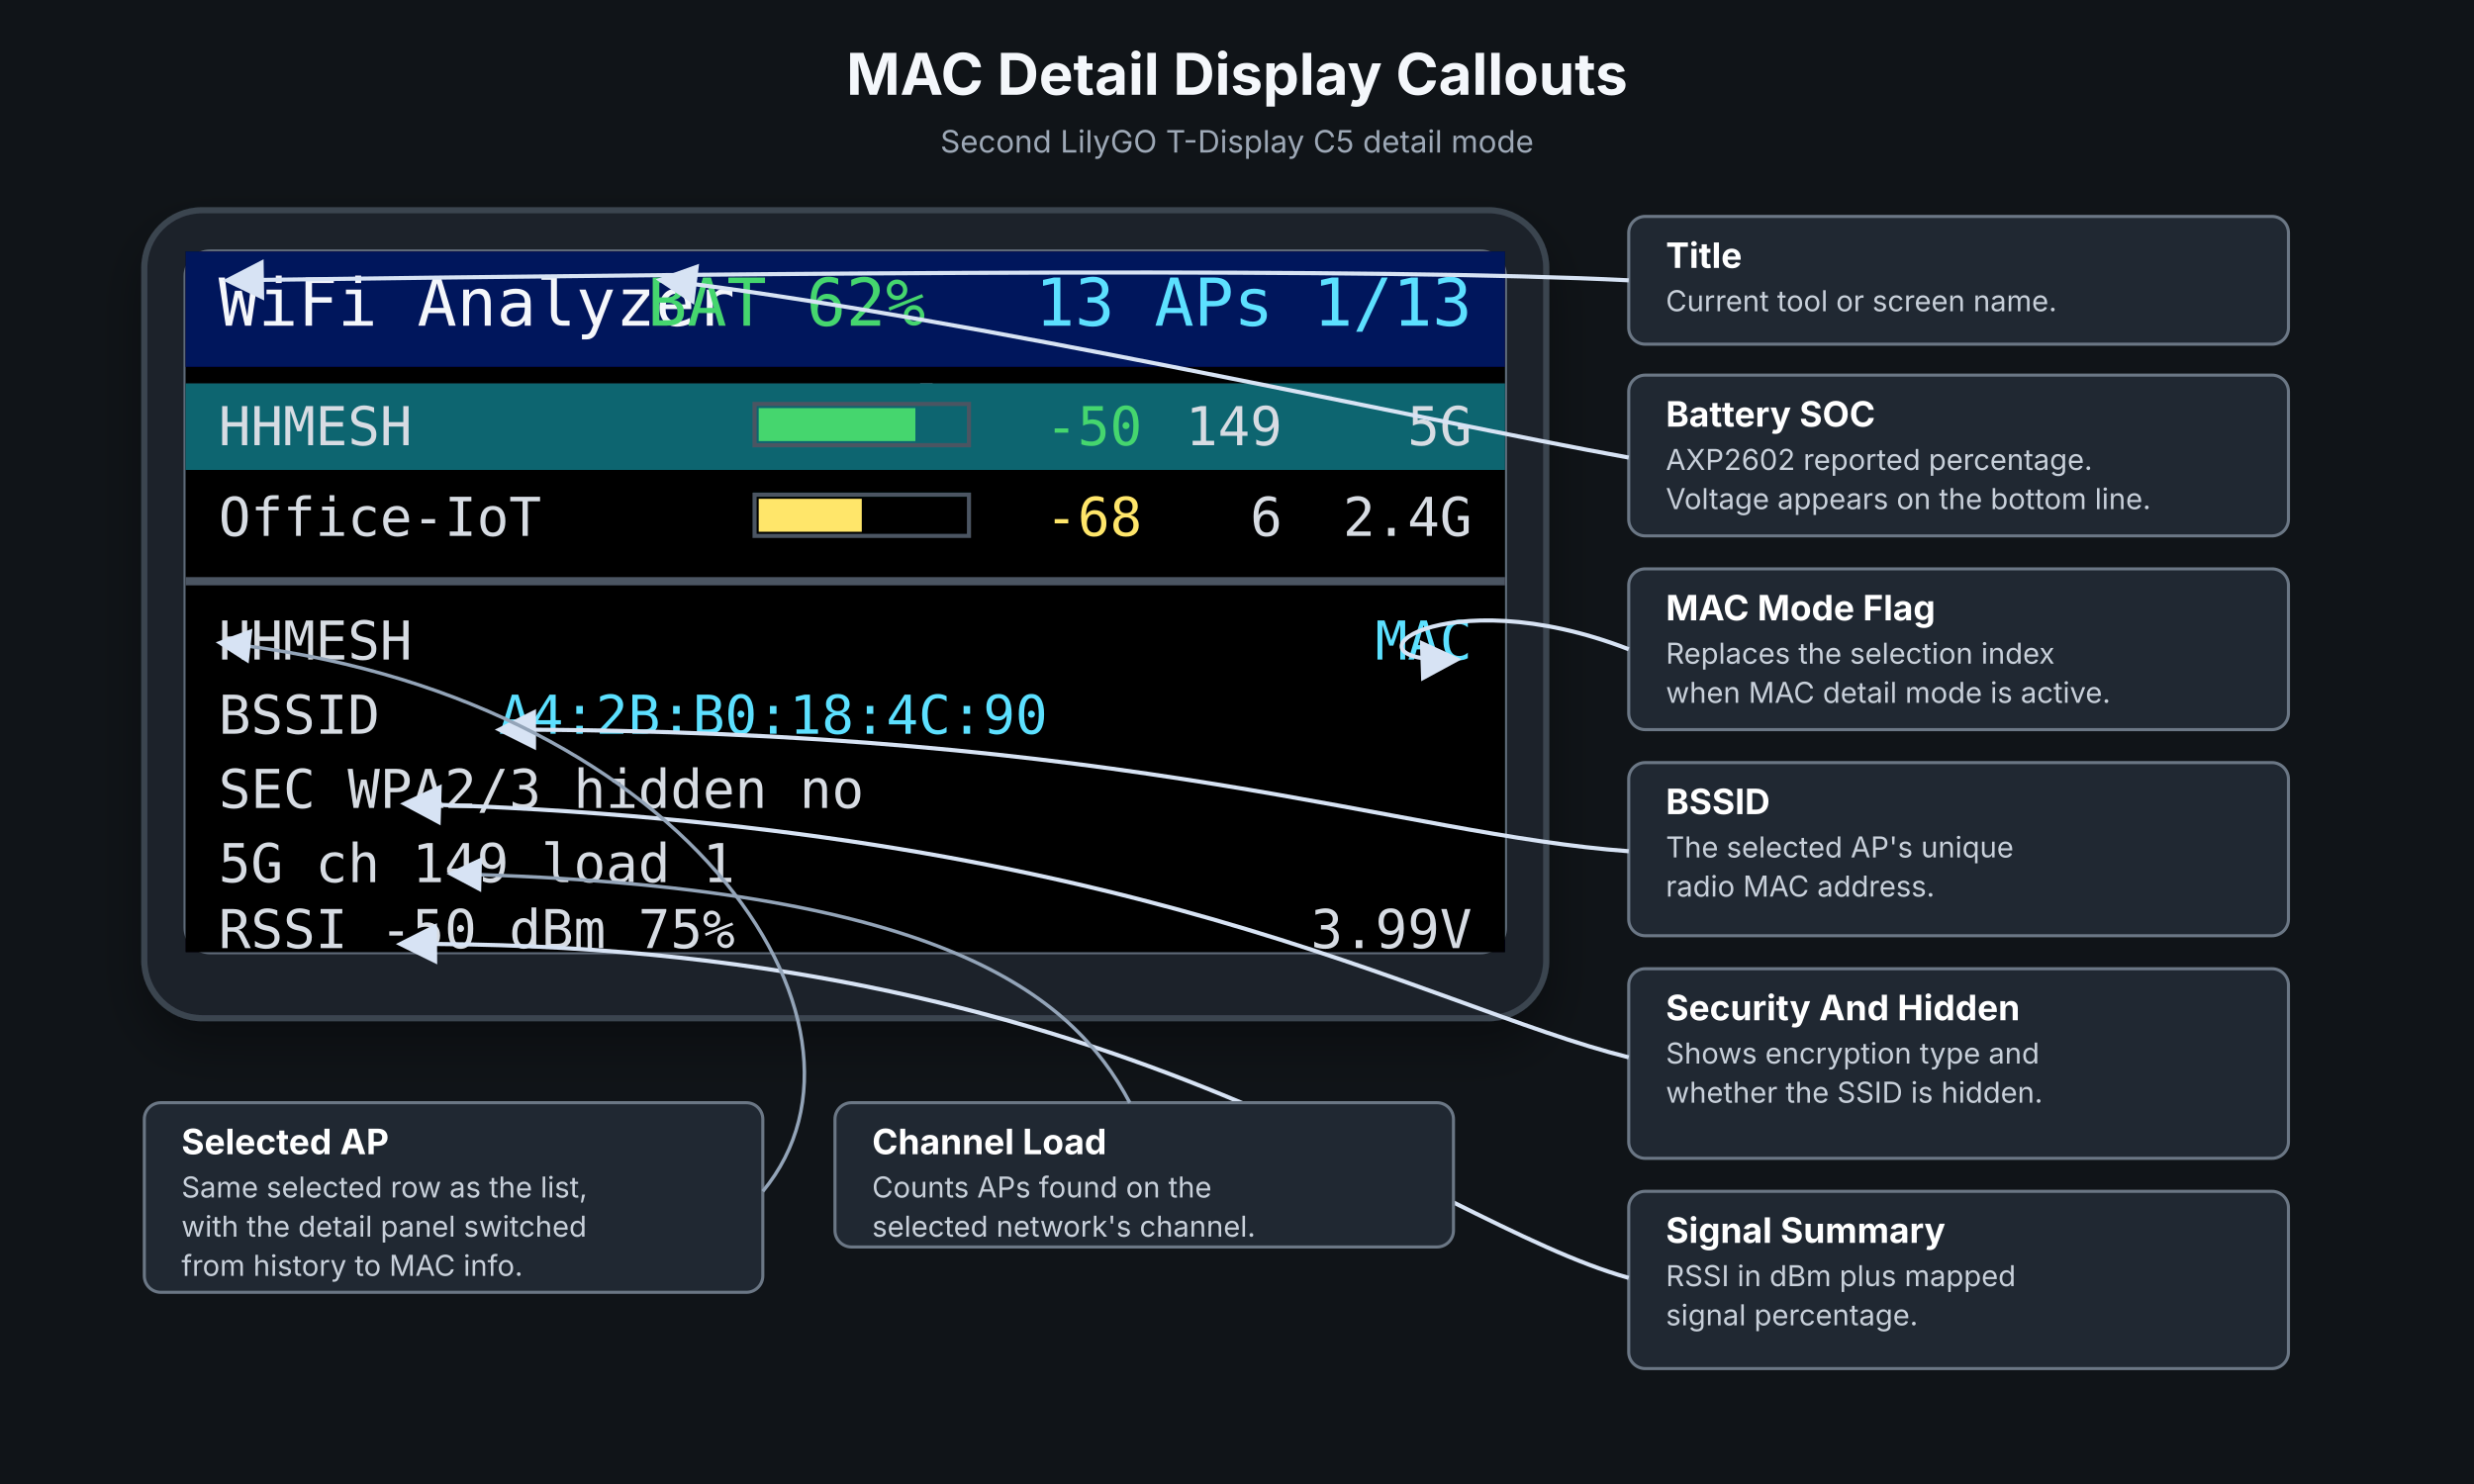
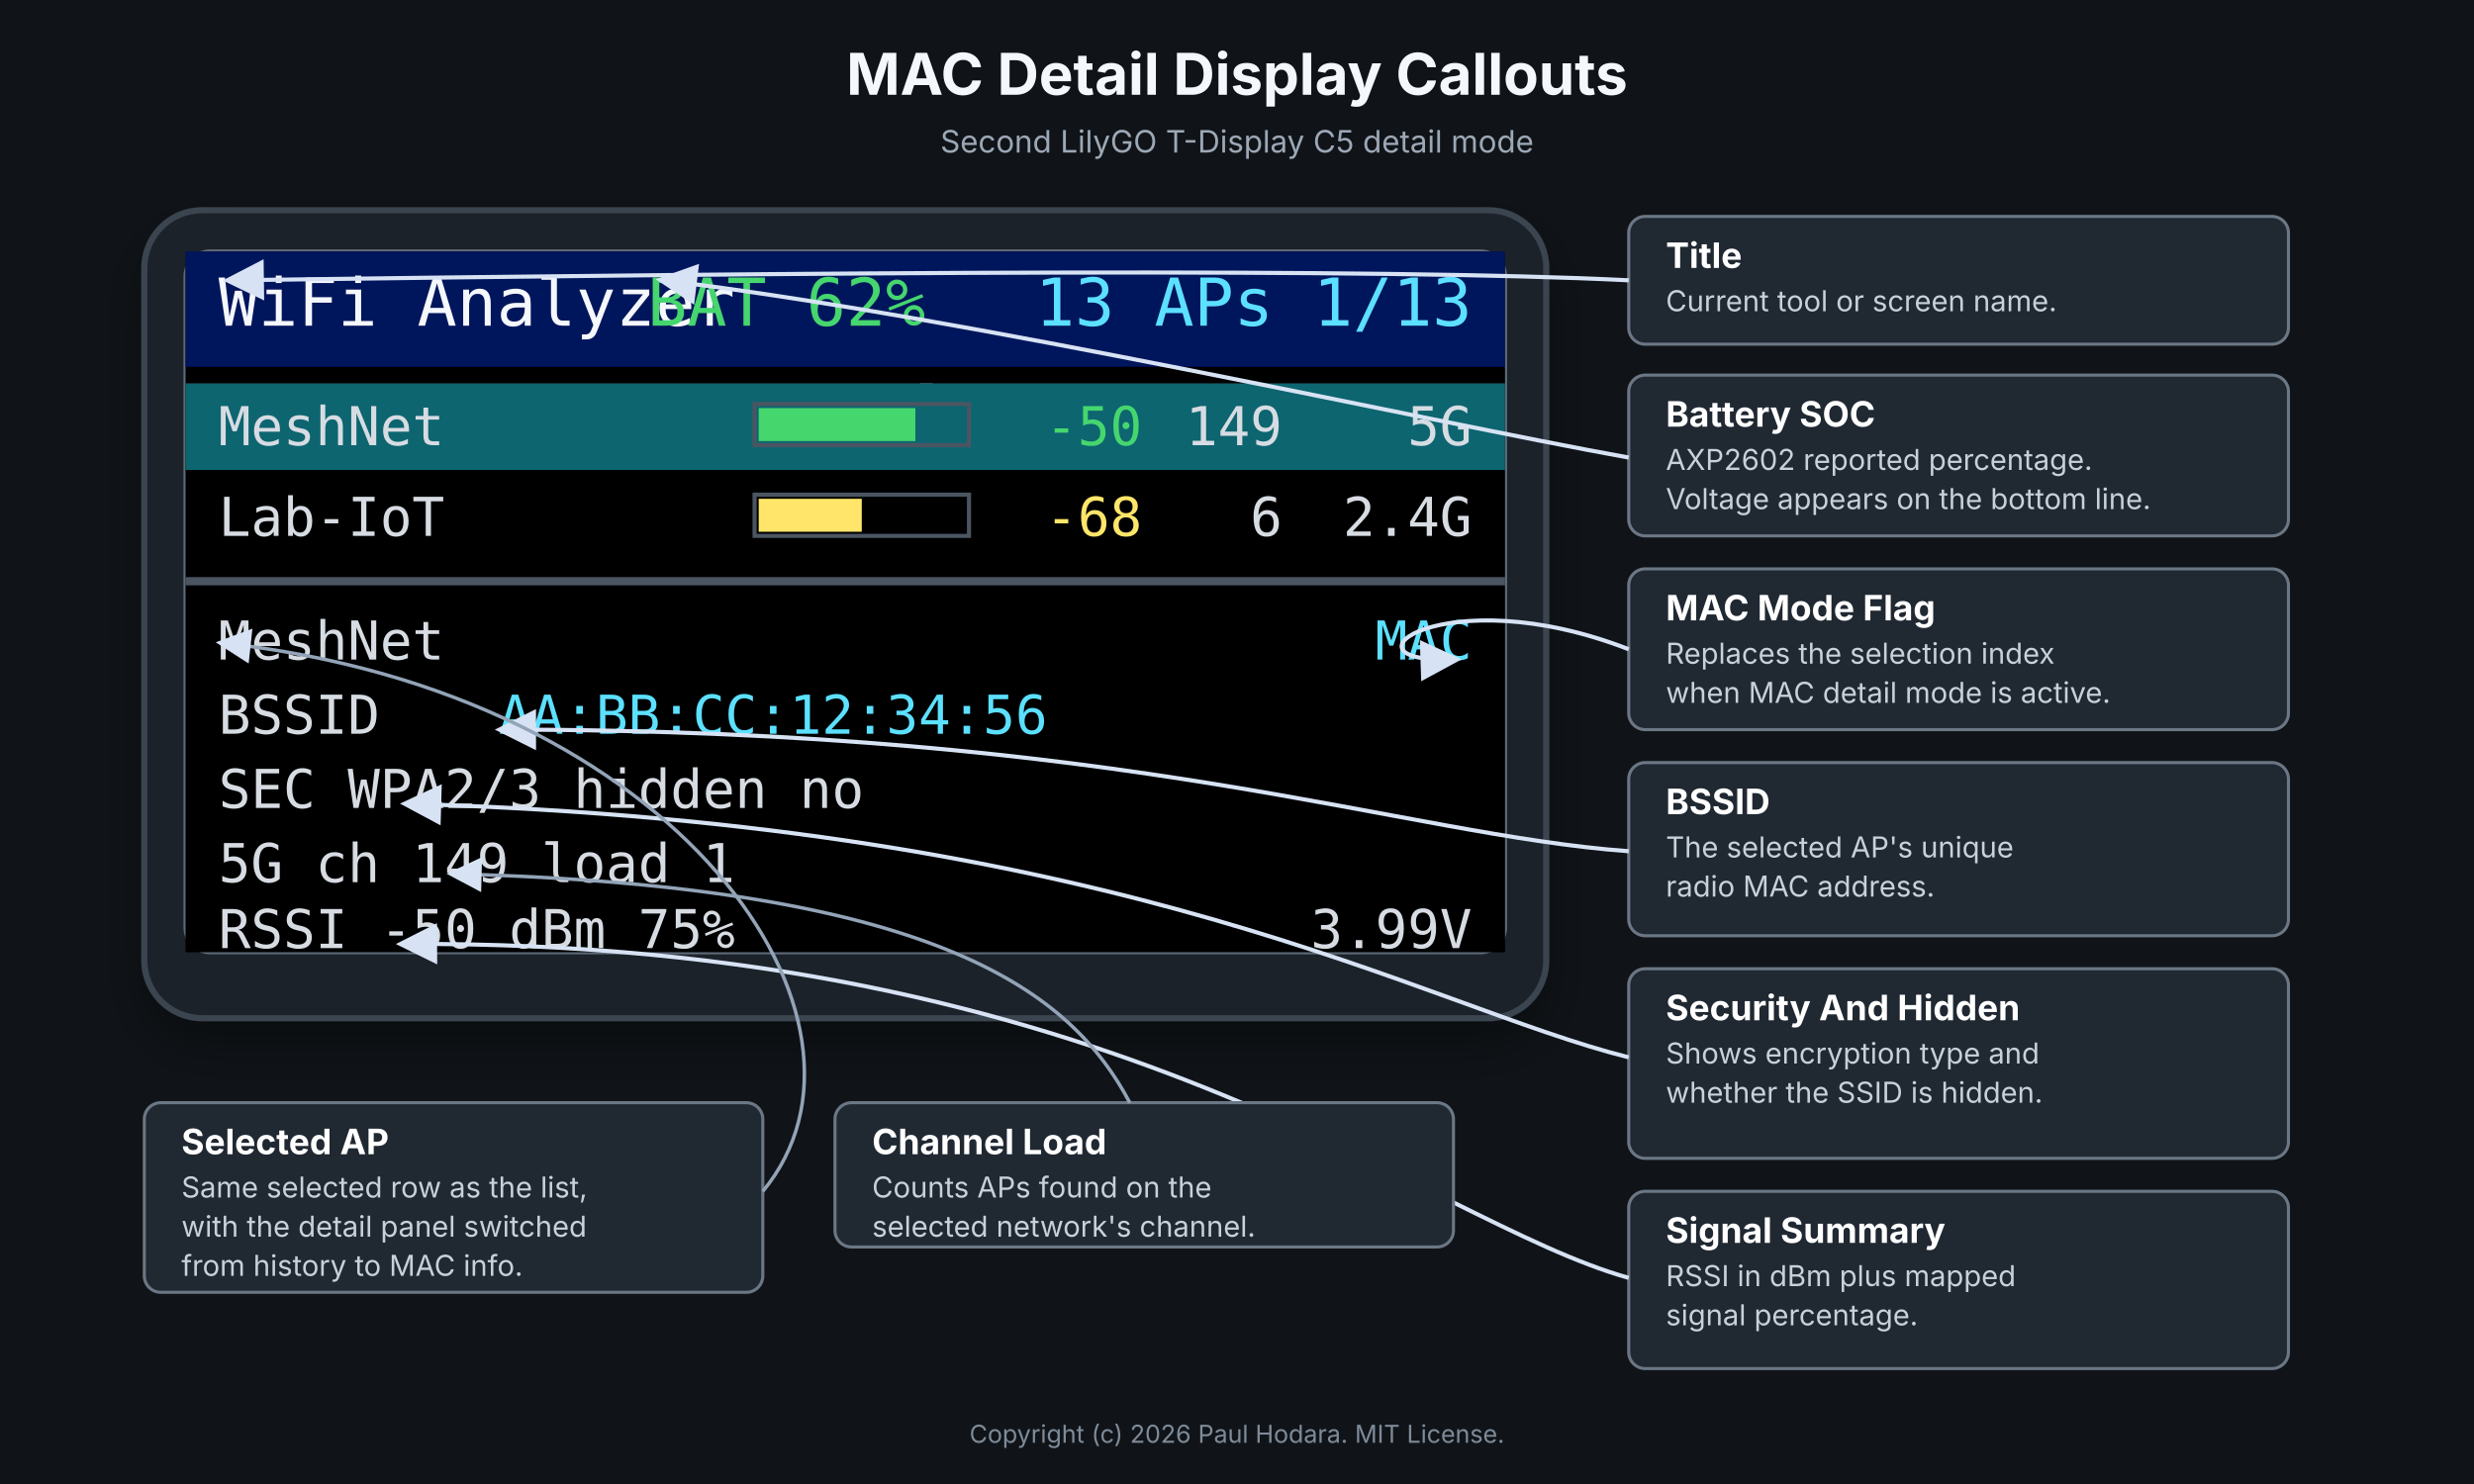
<svg xmlns="http://www.w3.org/2000/svg" width="1200" height="720" viewBox="0 0 1200 720" role="img" aria-labelledby="title desc">
  <defs>
    <filter id="shadow" x="-20%" y="-20%" width="140%" height="140%">
      <feDropShadow dx="0" dy="12" stdDeviation="12" flood-color="#000000" flood-opacity="0.35" />
    </filter>
    <marker id="arrow" markerWidth="10" markerHeight="10" refX="8" refY="5" orient="auto" markerUnits="strokeWidth">
      <path d="M 0 0 L 10 5 L 0 10 z" fill="#d7e3f4" />
    </marker>
    <style>
      .page { fill: #101418; }
      .device { fill: #1d232b; stroke: #3b4450; stroke-width: 3; }
      .screen { fill: #000000; stroke: #5f6b78; stroke-width: 2; }
      .header { fill: #06145c; }
      .selected { fill: #0f6570; }
      .divider { stroke: #4b5562; stroke-width: 2; }
      .muted { fill: #8a929c; }
      .small { font-family: Menlo, Consolas, monospace; font-size: 16px; fill: #f4f7fb; }
      .tiny { font-family: Menlo, Consolas, monospace; font-size: 13px; fill: #d7dce3; }
      .green { fill: #45d66e; }
      .cyan { fill: #5ce0ff; }
      .yellow { fill: #ffe66b; }
      .label { fill: #d7dce3; }
      .calloutBox { fill: #202832; stroke: #6b7785; stroke-width: 1.5; rx: 8; }
      .calloutTitle { font-family: Inter, Arial, sans-serif; font-weight: 700; font-size: 17px; fill: #ffffff; }
      .calloutText { font-family: Inter, Arial, sans-serif; font-size: 14px; fill: #c8d0da; }
      .leader { stroke: #d7e3f4; stroke-width: 2; fill: none; marker-end: url(#arrow); }
      .leaderDim { stroke: #93a4b8; stroke-width: 1.7; fill: none; marker-end: url(#arrow); }
    </style>
  </defs>
  <rect class="page" width="1200" height="720" />
  <text x="600" y="46" text-anchor="middle" font-family="Inter, Arial, sans-serif" font-size="28" font-weight="700" fill="#f4f7fb">MAC Detail Display Callouts</text>
  <text x="600" y="74" text-anchor="middle" font-family="Inter, Arial, sans-serif" font-size="15" fill="#9da8b6">Second LilyGO T-Display C5 detail mode</text>
  <g id="device" filter="url(#shadow)">
    <rect class="device" x="70" y="102" width="680" height="392" rx="28" />
    <rect class="screen" x="90" y="122" width="640" height="340" rx="12" />
    <g transform="translate(90 122) scale(2)">
      <rect width="320" height="170" fill="#000000" />
      <rect class="header" x="0" y="0" width="320" height="28" />
      <text class="small" x="8" y="18">WiFi Analyzer</text>
      <text class="small green" x="112" y="18">BAT 62%</text>
      <text class="small cyan" x="312" y="18" text-anchor="end">13 APs 1/13</text>
      <text class="tiny muted" x="8" y="42">SSID</text>
      <text class="tiny muted" x="138" y="42">Signal</text>
      <text class="tiny muted" x="232" y="42" text-anchor="end">dBm</text>
      <text class="tiny muted" x="266" y="42" text-anchor="end">Ch</text>
      <text class="tiny muted" x="312" y="42" text-anchor="end">Band</text>
      <rect class="selected" x="0" y="32" width="320" height="21" />
-       <text class="tiny" x="8" y="47">HHMESH</text>
+       <text class="tiny" x="8" y="47">MeshNet</text>
      <rect x="138" y="37" width="52" height="10" fill="none" stroke="#4b5562" stroke-width="1" />
      <rect x="139" y="38" width="38" height="8" fill="#45d66e" />
      <text class="tiny green" x="232" y="47" text-anchor="end">-50</text>
      <text class="tiny" x="266" y="47" text-anchor="end">149</text>
      <text class="tiny" x="312" y="47" text-anchor="end">5G</text>
-       <text class="tiny" x="8" y="69">Office-IoT</text>
+       <text class="tiny" x="8" y="69">Lab-IoT</text>
      <rect x="138" y="59" width="52" height="10" fill="none" stroke="#4b5562" stroke-width="1" />
      <rect x="139" y="60" width="25" height="8" fill="#ffe66b" />
      <text class="tiny yellow" x="232" y="69" text-anchor="end">-68</text>
      <text class="tiny" x="266" y="69" text-anchor="end">6</text>
      <text class="tiny" x="312" y="69" text-anchor="end">2.4G</text>
      <line class="divider" x1="0" y1="80" x2="320" y2="80" />
-       <text class="tiny" x="8" y="99">HHMESH</text>
+       <text class="tiny" x="8" y="99">MeshNet</text>
      <text class="tiny cyan" x="312" y="99" text-anchor="end">MAC</text>
      <text class="tiny label" x="8" y="117">BSSID</text>
-       <text class="tiny cyan" x="76" y="117">A4:2B:B0:18:4C:90</text>
+       <text class="tiny cyan" x="76" y="117">AA:BB:CC:12:34:56</text>
      <text class="tiny label" x="8" y="135">SEC WPA2/3  hidden no</text>
      <text class="tiny label" x="8" y="153">5G ch 149  load 1</text>
      <text class="tiny label" x="8" y="169">RSSI -50 dBm  75%</text>
      <text class="tiny label" x="312" y="169" text-anchor="end">3.99V</text>
    </g>
  </g>
  <g id="callouts">
    <rect class="calloutBox" x="790" y="105" width="320" height="62" />
    <text class="calloutTitle" x="808" y="130">Title</text>
    <text class="calloutText" x="808" y="151">Current tool or screen name.</text>
    <path class="leader" d="M 790 136 C 670 130, 400 132, 112 136" />
    <rect class="calloutBox" x="790" y="182" width="320" height="78" />
    <text class="calloutTitle" x="808" y="207">Battery SOC</text>
    <text class="calloutText" x="808" y="228">AXP2602 reported percentage.</text>
    <text class="calloutText" x="808" y="247">Voltage appears on the bottom line.</text>
    <path class="leader" d="M 790 222 C 690 204, 470 154, 322 136" />
    <rect class="calloutBox" x="790" y="276" width="320" height="78" />
    <text class="calloutTitle" x="808" y="301">MAC Mode Flag</text>
    <text class="calloutText" x="808" y="322">Replaces the selection index</text>
    <text class="calloutText" x="808" y="341">when MAC detail mode is active.</text>
    <path class="leader" d="M 790 315 C 700 280, 645 322, 705 320" />
    <rect class="calloutBox" x="790" y="370" width="320" height="84" />
    <text class="calloutTitle" x="808" y="395">BSSID</text>
    <text class="calloutText" x="808" y="416">The selected AP's unique</text>
    <text class="calloutText" x="808" y="435">radio MAC address.</text>
    <path class="leader" d="M 790 413 C 680 405, 548 354, 244 354" />
    <rect class="calloutBox" x="790" y="470" width="320" height="92" />
    <text class="calloutTitle" x="808" y="495">Security And Hidden</text>
    <text class="calloutText" x="808" y="516">Shows encryption type and</text>
    <text class="calloutText" x="808" y="535">whether the SSID is hidden.</text>
    <path class="leader" d="M 790 513 C 690 488, 548 400, 198 390" />
    <rect class="calloutBox" x="790" y="578" width="320" height="86" />
    <text class="calloutTitle" x="808" y="603">Signal Summary</text>
    <text class="calloutText" x="808" y="624">RSSI in dBm plus mapped</text>
    <text class="calloutText" x="808" y="643">signal percentage.</text>
    <path class="leader" d="M 790 620 C 690 592, 540 456, 196 458" />
    <rect class="calloutBox" x="70" y="535" width="300" height="92" />
    <text class="calloutTitle" x="88" y="560">Selected AP</text>
    <text class="calloutText" x="88" y="581">Same selected row as the list,</text>
    <text class="calloutText" x="88" y="600">with the detail panel switched</text>
    <text class="calloutText" x="88" y="619">from history to MAC info.</text>
    <path class="leaderDim" d="M 370 578 C 438 496, 330 336, 108 312" />
    <rect class="calloutBox" x="405" y="535" width="300" height="70" />
    <text class="calloutTitle" x="423" y="560">Channel Load</text>
    <text class="calloutText" x="423" y="581">Counts APs found on the</text>
    <text class="calloutText" x="423" y="600">selected network's channel.</text>
    <path class="leaderDim" d="M 548 535 C 520 482, 456 430, 220 424" />
  </g>
+   <text x="600" y="700" text-anchor="middle" font-family="Inter, Arial, sans-serif" font-size="12" fill="#7f8b99">Copyright (c) 2026 Paul Hodara. MIT License.</text>
</svg>
